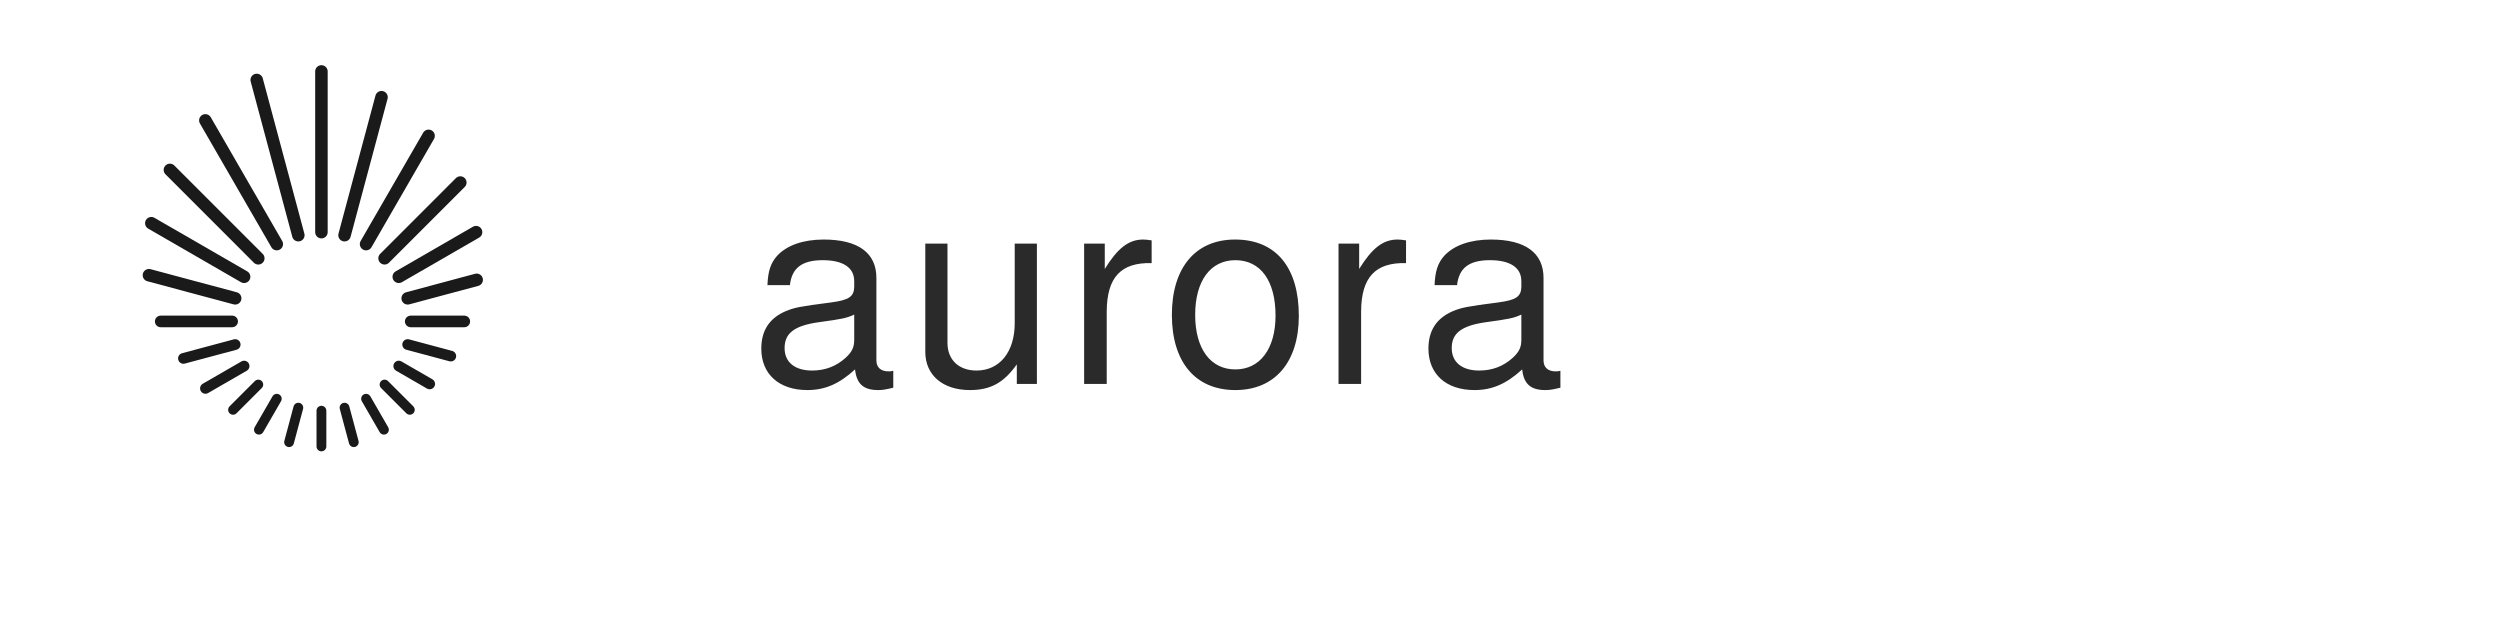
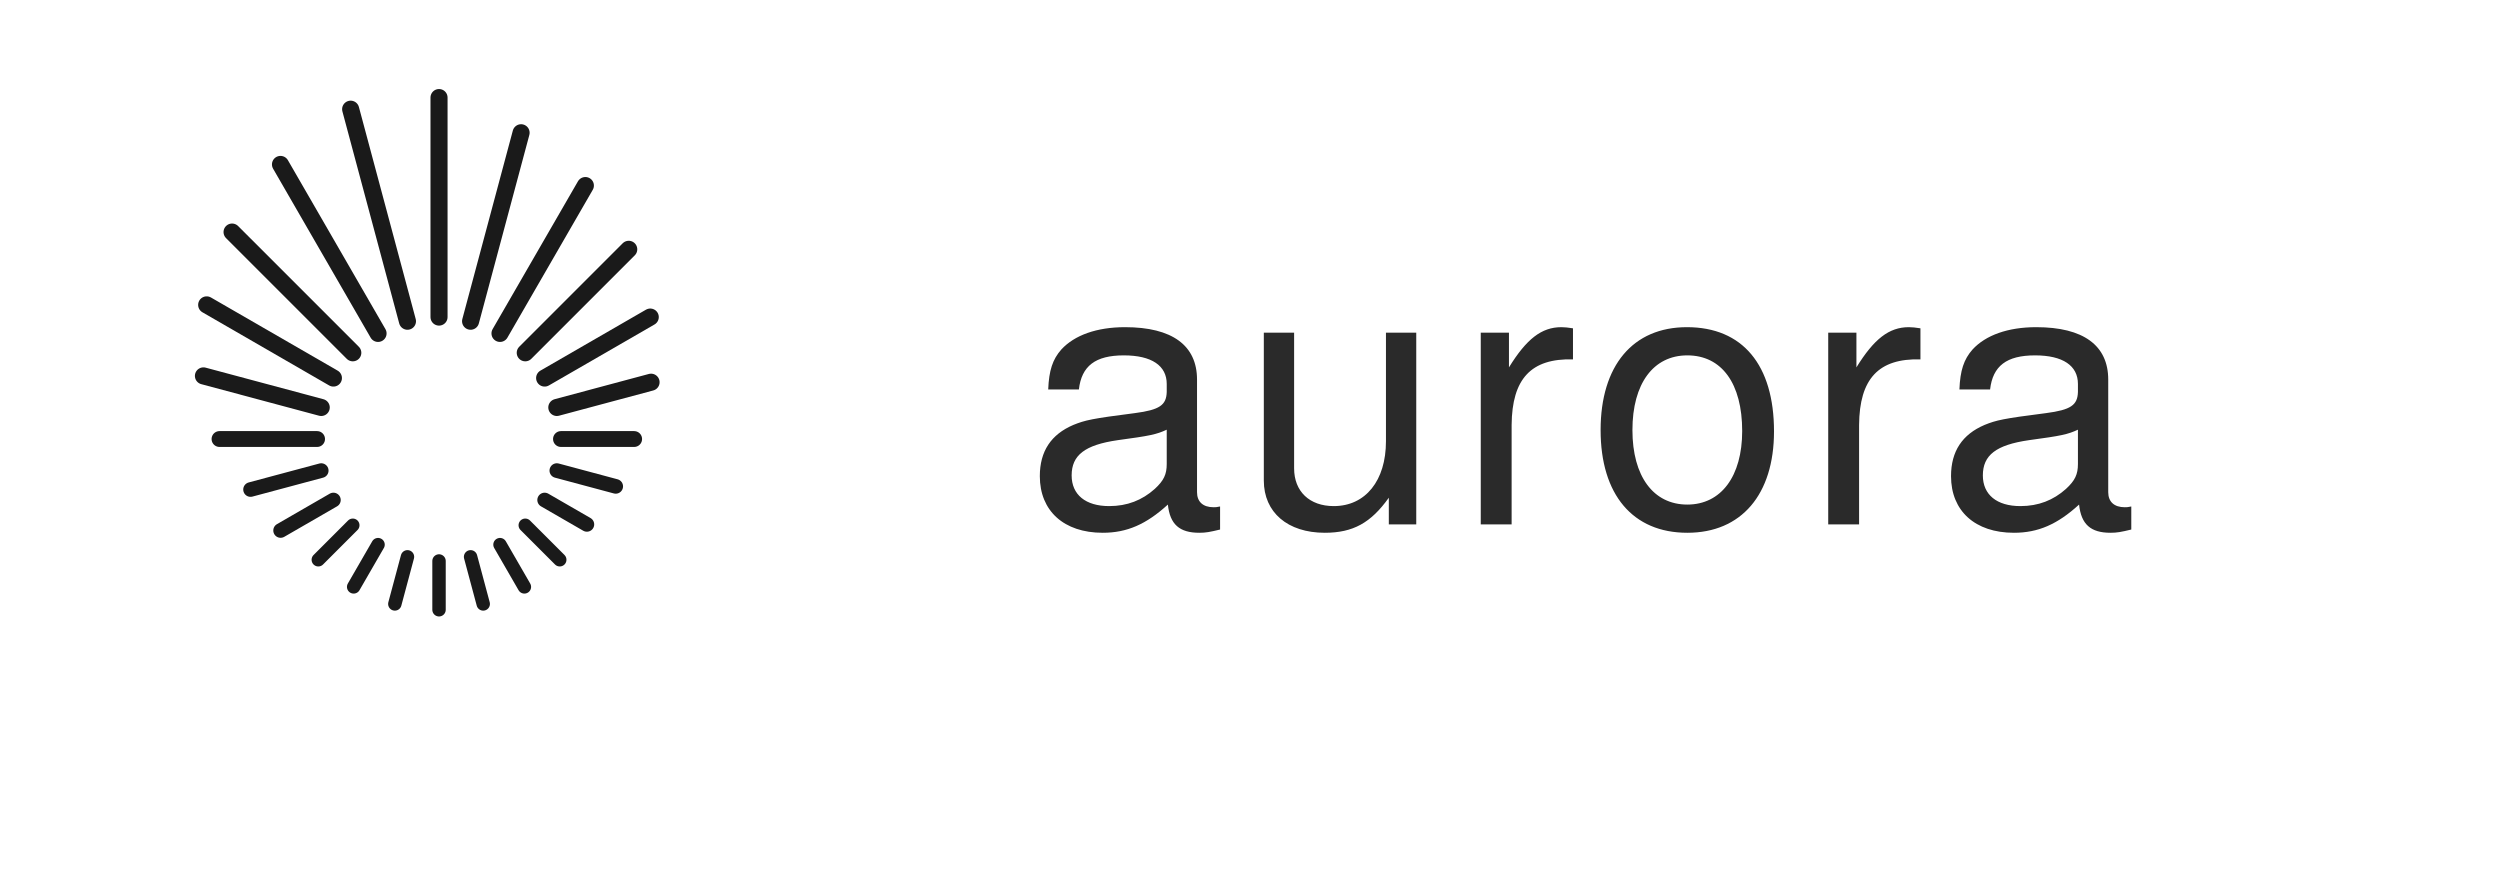
- <svg xmlns="http://www.w3.org/2000/svg" viewBox="0 0 280 72" width="280" height="72">
+ <svg xmlns="http://www.w3.org/2000/svg" viewBox="0 0 205 72" width="205" height="72">
  <g transform="translate(36, 36)">
    <line x1="0" y1="-10" x2="0" y2="-28" stroke="#1a1a1a" stroke-width="1.4" stroke-linecap="round" transform="rotate(0)" />
    <line x1="0" y1="-10" x2="0" y2="-26" stroke="#1a1a1a" stroke-width="1.4" stroke-linecap="round" transform="rotate(15)" />
    <line x1="0" y1="-10" x2="0" y2="-24" stroke="#1a1a1a" stroke-width="1.4" stroke-linecap="round" transform="rotate(30)" />
    <line x1="0" y1="-10" x2="0" y2="-22" stroke="#1a1a1a" stroke-width="1.4" stroke-linecap="round" transform="rotate(45)" />
    <line x1="0" y1="-10" x2="0" y2="-20" stroke="#1a1a1a" stroke-width="1.4" stroke-linecap="round" transform="rotate(60)" />
    <line x1="0" y1="-10" x2="0" y2="-18" stroke="#1a1a1a" stroke-width="1.4" stroke-linecap="round" transform="rotate(75)" />
    <line x1="0" y1="-10" x2="0" y2="-16" stroke="#1a1a1a" stroke-width="1.3" stroke-linecap="round" transform="rotate(90)" />
    <line x1="0" y1="-10" x2="0" y2="-15" stroke="#1a1a1a" stroke-width="1.2" stroke-linecap="round" transform="rotate(105)" />
    <line x1="0" y1="-10" x2="0" y2="-14" stroke="#1a1a1a" stroke-width="1.2" stroke-linecap="round" transform="rotate(120)" />
    <line x1="0" y1="-10" x2="0" y2="-14" stroke="#1a1a1a" stroke-width="1.1" stroke-linecap="round" transform="rotate(135)" />
    <line x1="0" y1="-10" x2="0" y2="-14" stroke="#1a1a1a" stroke-width="1.1" stroke-linecap="round" transform="rotate(150)" />
    <line x1="0" y1="-10" x2="0" y2="-14" stroke="#1a1a1a" stroke-width="1.1" stroke-linecap="round" transform="rotate(165)" />
    <line x1="0" y1="-10" x2="0" y2="-14" stroke="#1a1a1a" stroke-width="1.1" stroke-linecap="round" transform="rotate(180)" />
    <line x1="0" y1="-10" x2="0" y2="-14" stroke="#1a1a1a" stroke-width="1.1" stroke-linecap="round" transform="rotate(195)" />
    <line x1="0" y1="-10" x2="0" y2="-14" stroke="#1a1a1a" stroke-width="1.1" stroke-linecap="round" transform="rotate(210)" />
    <line x1="0" y1="-10" x2="0" y2="-14" stroke="#1a1a1a" stroke-width="1.1" stroke-linecap="round" transform="rotate(225)" />
    <line x1="0" y1="-10" x2="0" y2="-15" stroke="#1a1a1a" stroke-width="1.2" stroke-linecap="round" transform="rotate(240)" />
    <line x1="0" y1="-10" x2="0" y2="-16" stroke="#1a1a1a" stroke-width="1.2" stroke-linecap="round" transform="rotate(255)" />
    <line x1="0" y1="-10" x2="0" y2="-18" stroke="#1a1a1a" stroke-width="1.3" stroke-linecap="round" transform="rotate(270)" />
    <line x1="0" y1="-10" x2="0" y2="-20" stroke="#1a1a1a" stroke-width="1.4" stroke-linecap="round" transform="rotate(285)" />
    <line x1="0" y1="-10" x2="0" y2="-22" stroke="#1a1a1a" stroke-width="1.4" stroke-linecap="round" transform="rotate(300)" />
    <line x1="0" y1="-10" x2="0" y2="-24" stroke="#1a1a1a" stroke-width="1.4" stroke-linecap="round" transform="rotate(315)" />
    <line x1="0" y1="-10" x2="0" y2="-26" stroke="#1a1a1a" stroke-width="1.4" stroke-linecap="round" transform="rotate(330)" />
    <line x1="0" y1="-10" x2="0" y2="-28" stroke="#1a1a1a" stroke-width="1.4" stroke-linecap="round" transform="rotate(345)" />
  </g>
  <text x="84" y="43" font-family="'Helvetica Neue', Helvetica, Arial, sans-serif" font-size="30" font-weight="400" fill="#2a2a2a" letter-spacing="1">aurora</text>
</svg>
